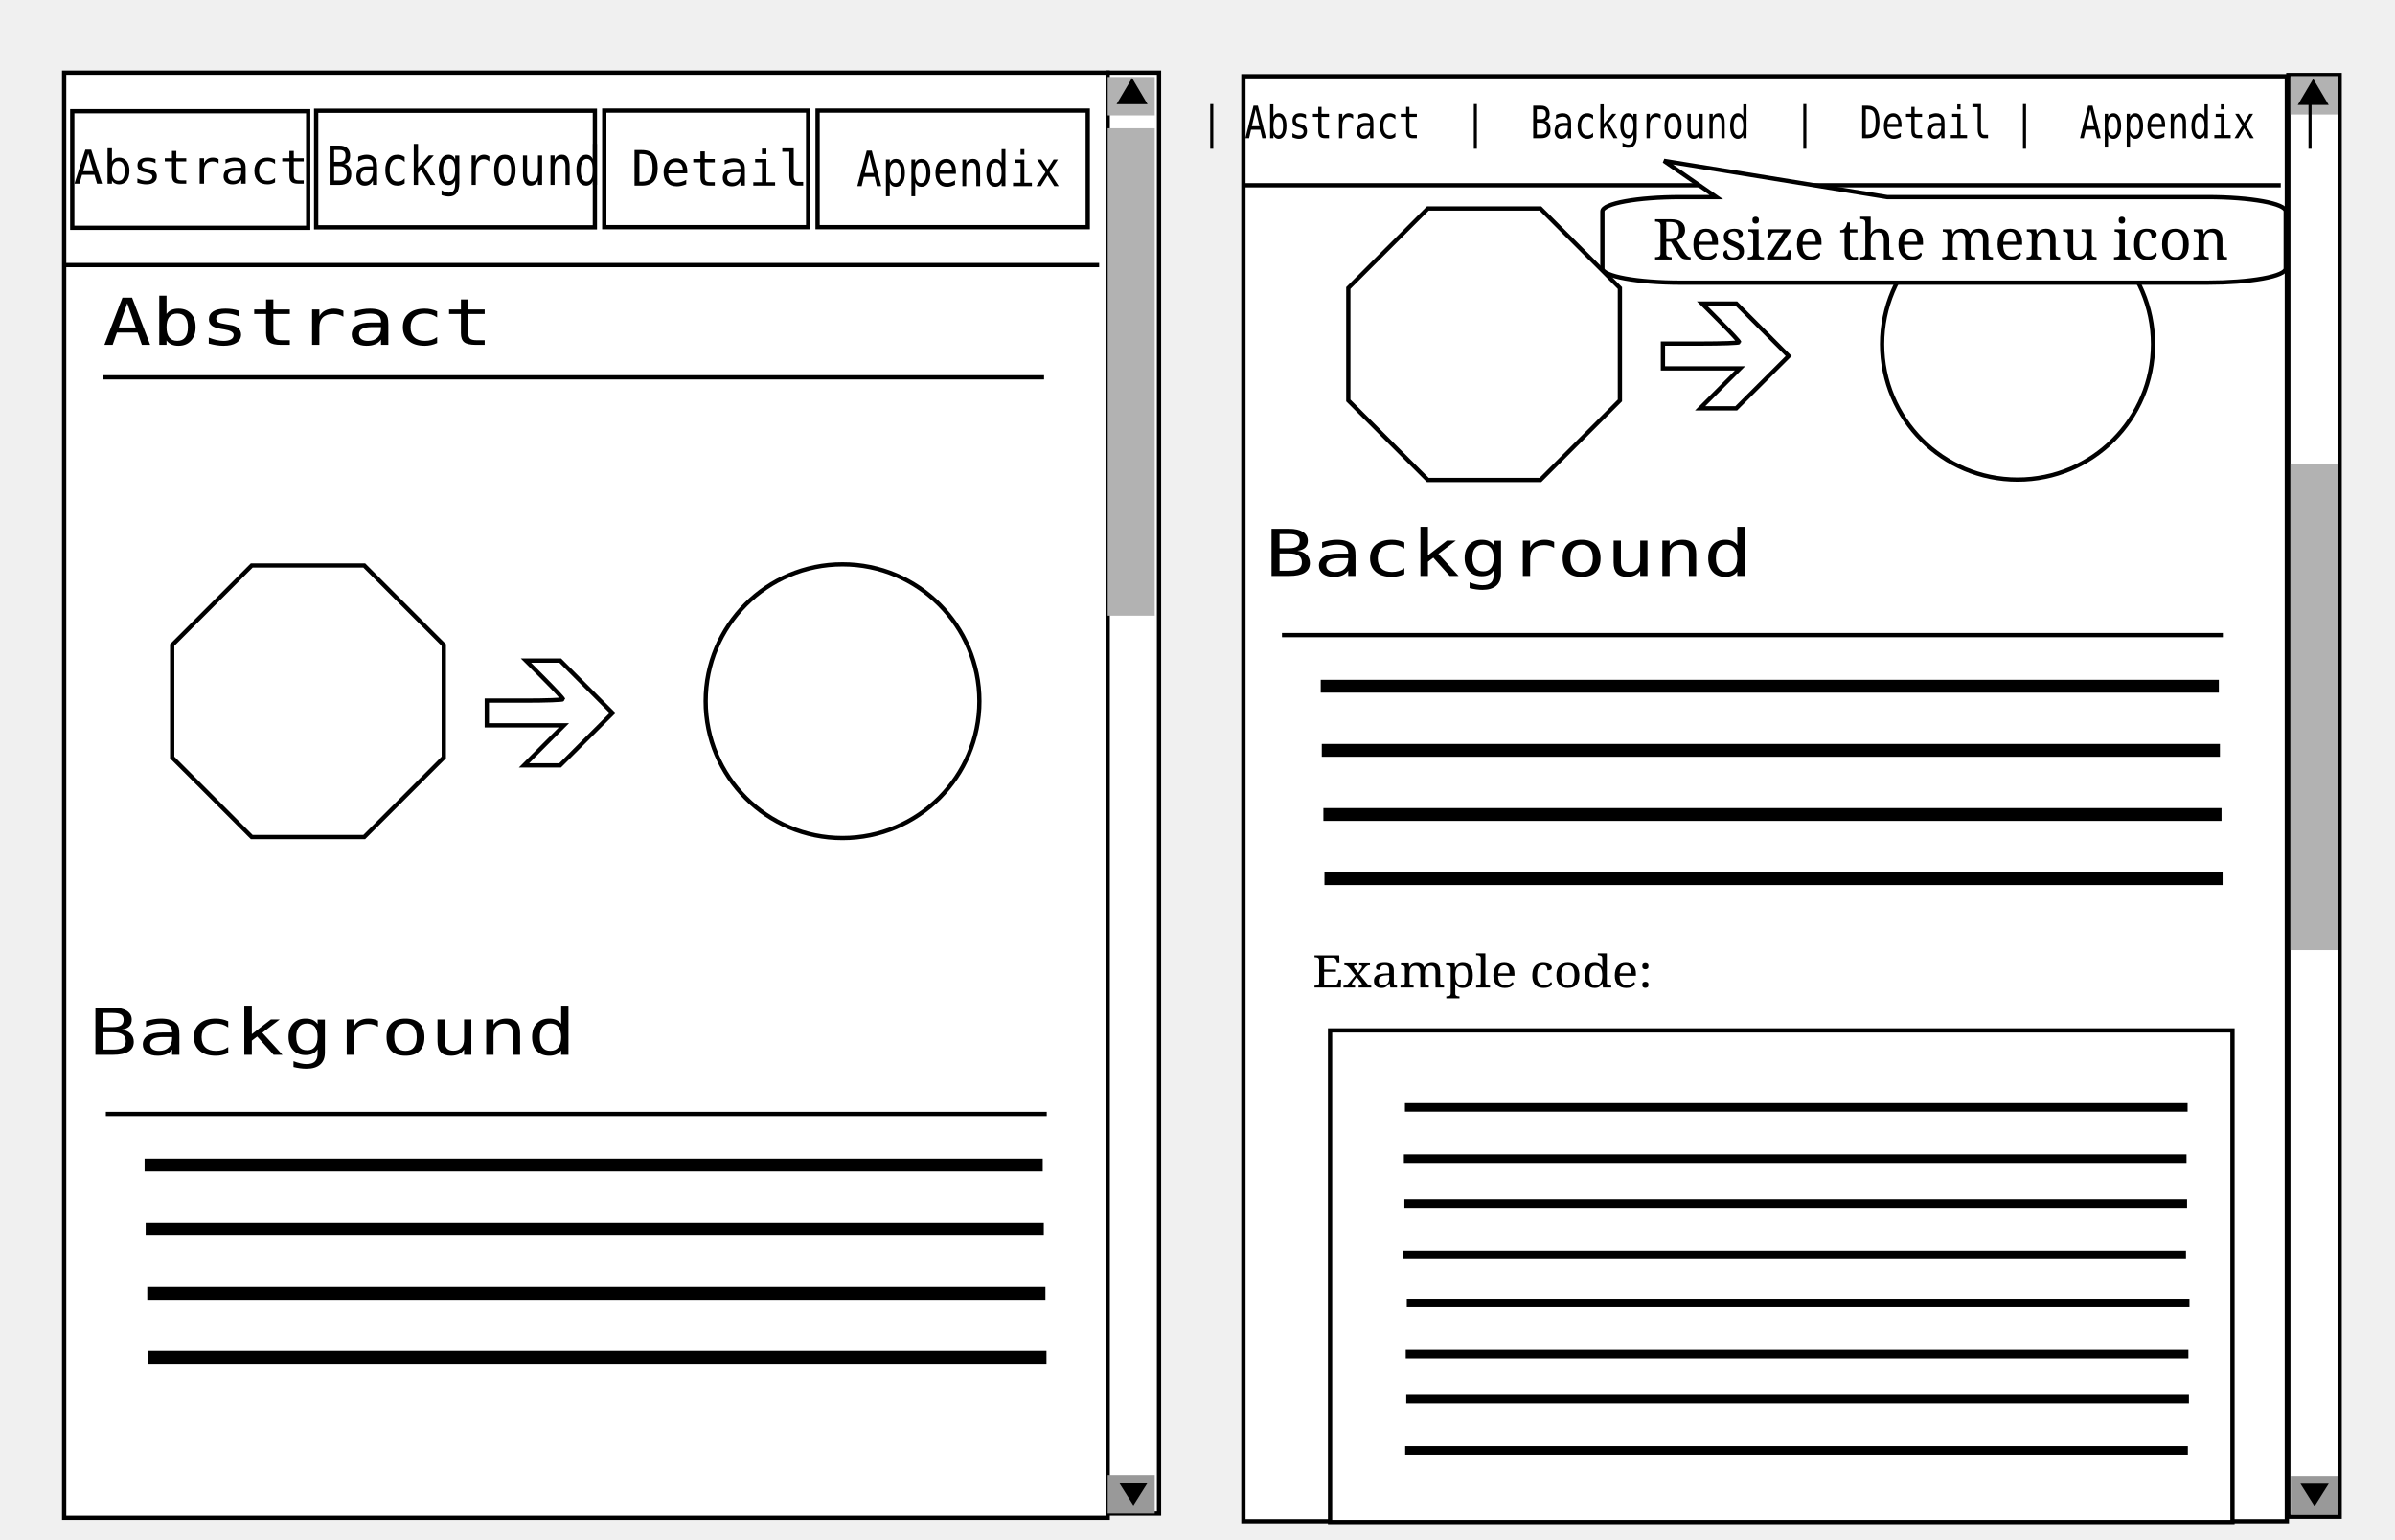
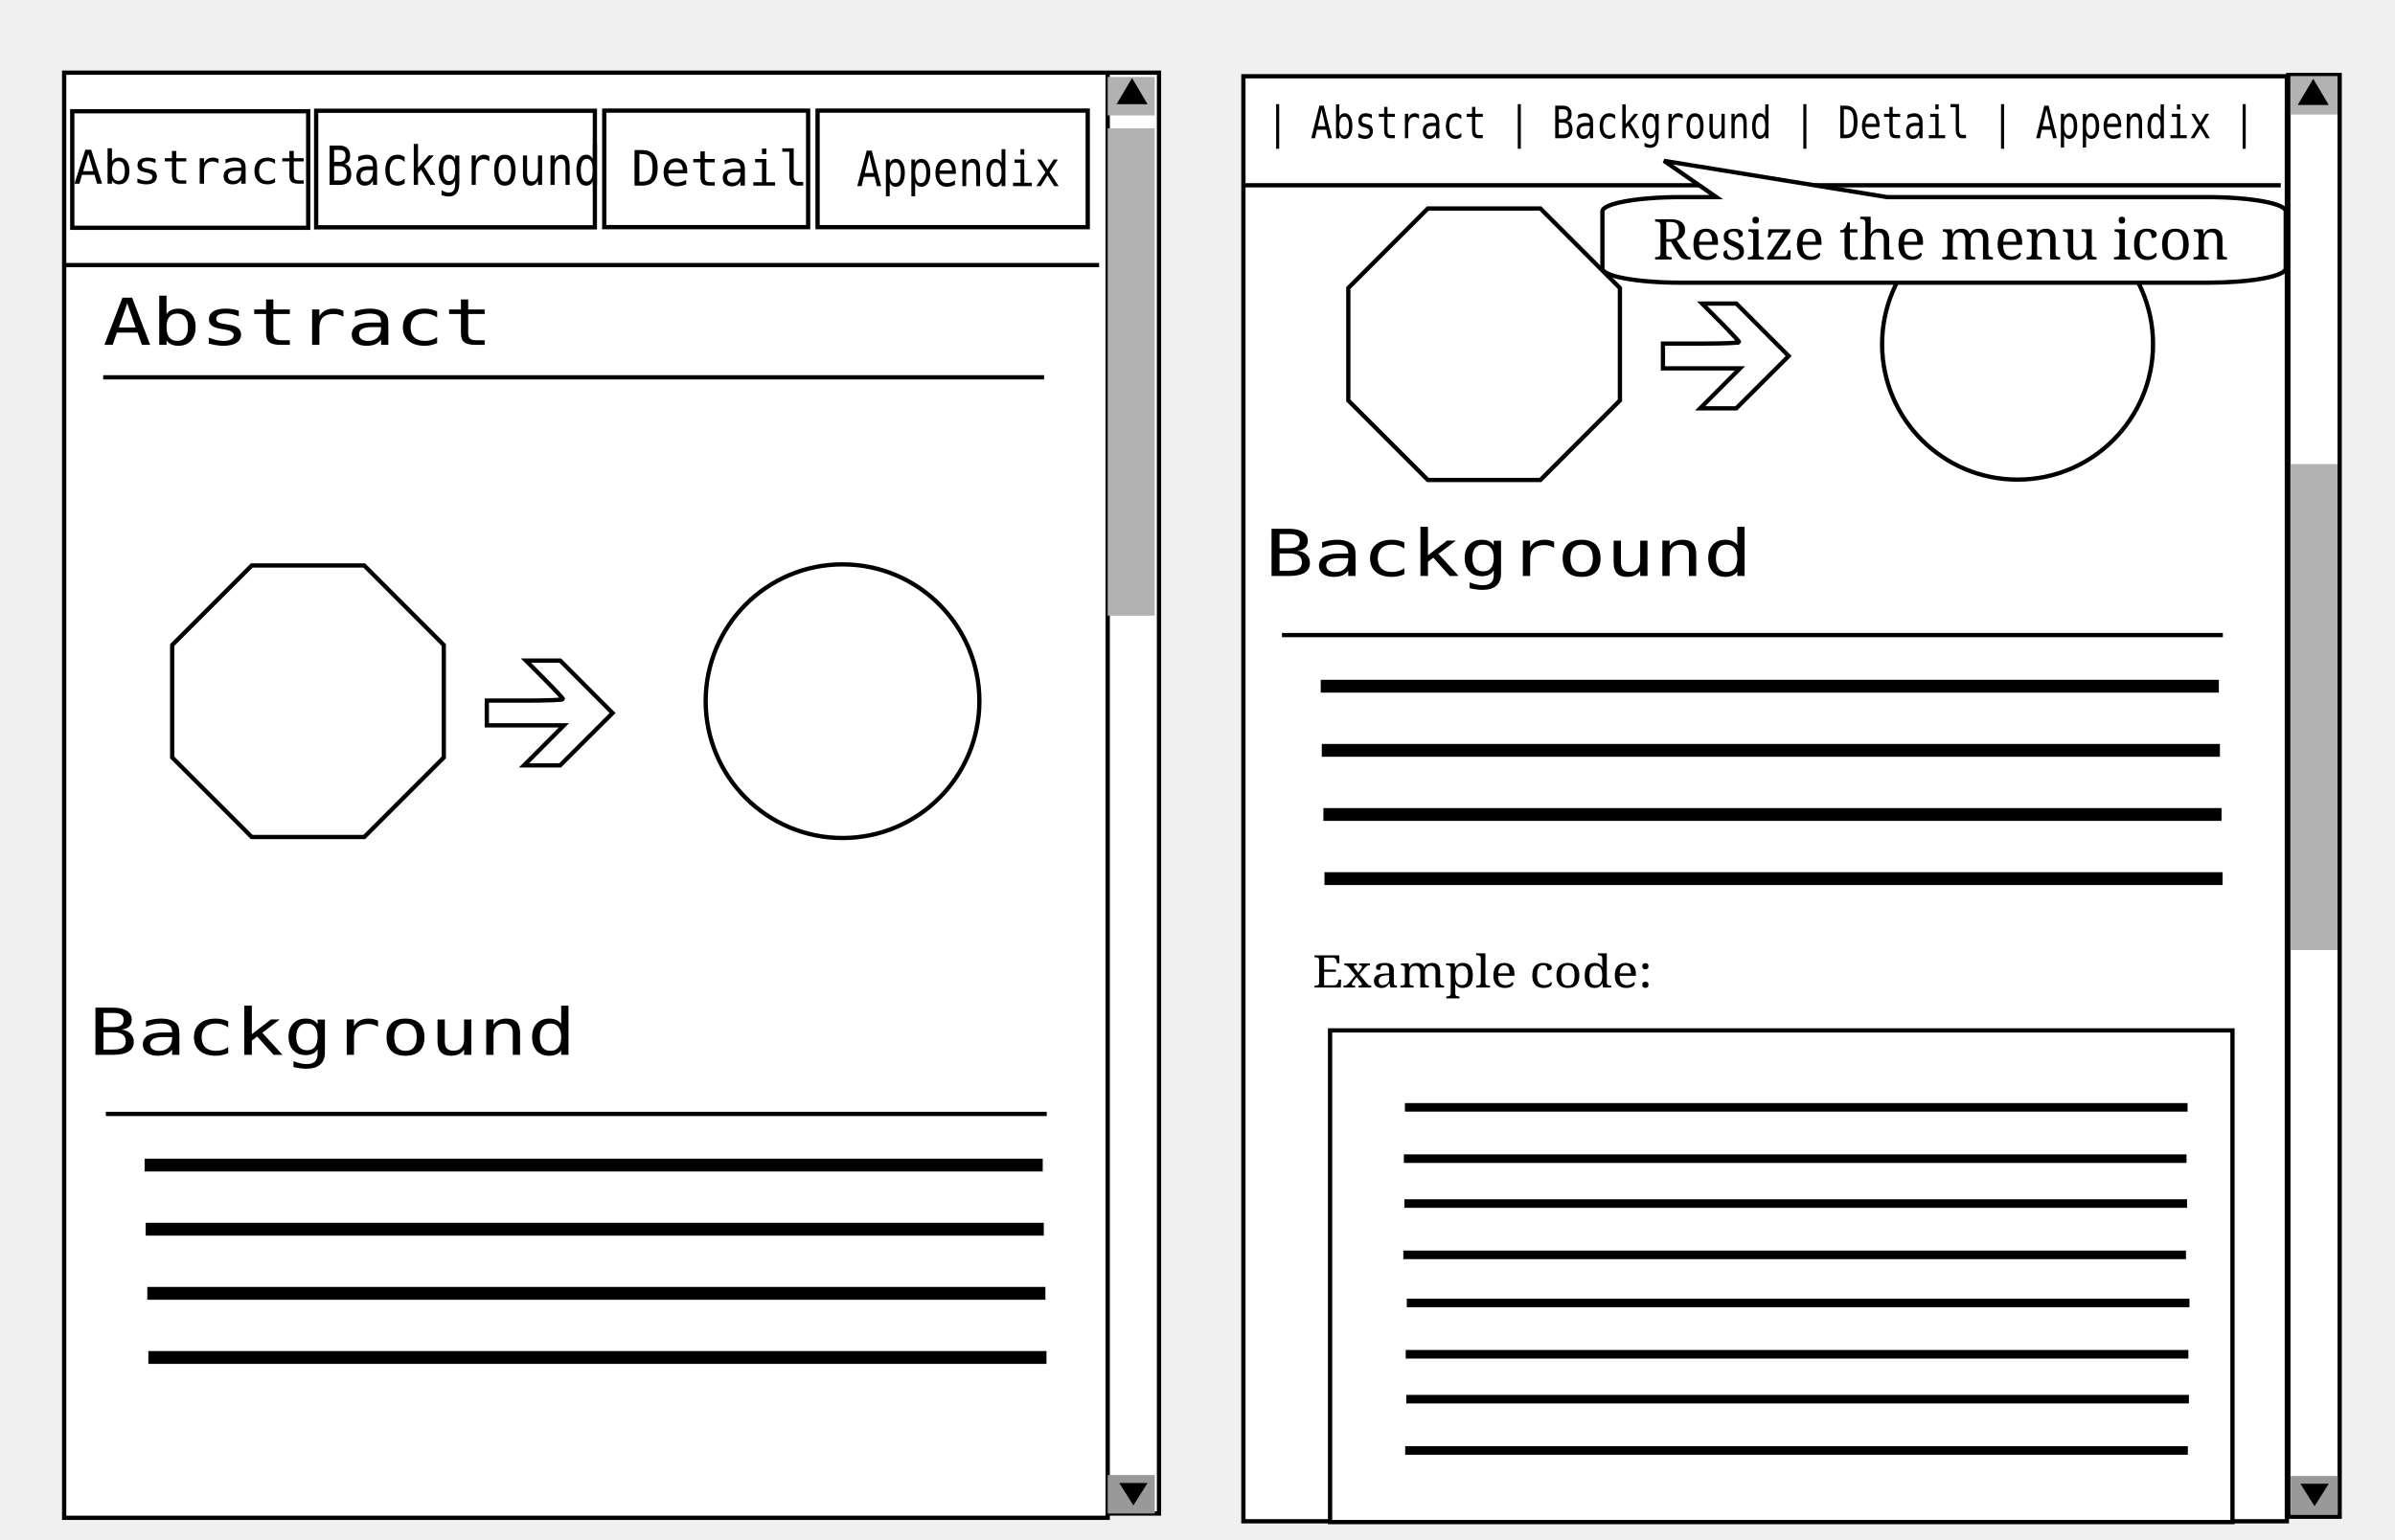
<svg xmlns="http://www.w3.org/2000/svg" width="560" height="360">
-   <g display="inline">
-     <rect fill="#ffffff" stroke="#000000" stroke-dasharray="null" stroke-linejoin="null" stroke-linecap="null" x="15" y="17" width="244" height="338" id="content_1" />
-     <rect fill="#ffffff" stroke="#000000" stroke-dasharray="null" stroke-linejoin="null" stroke-linecap="null" x="259" y="17" width="12" height="337" id="scrollbar_1" />
-     <rect height="9" width="11" y="18" x="259" stroke-linecap="null" stroke-linejoin="null" stroke-dasharray="null" stroke-width="0" stroke="#000000" fill="#b2b2b2" id="scrollupbutton_1" />
-     <path fill="#000000" stroke="#000000" stroke-width="0" stroke-dasharray="null" stroke-linejoin="null" stroke-linecap="null" d="m261.071,24.372l3.624,-6.122l3.624,6.122l-7.248,0z" id="scrollup_1" />
-     <rect height="9" width="11" y="345" x="259" stroke-linecap="null" stroke-linejoin="null" stroke-dasharray="null" stroke-width="0" stroke="#000000" fill="#999999" id="scrolldownbutton_1" />
-     <path fill="#000000" stroke="#000000" stroke-width="0" stroke-dasharray="null" stroke-linejoin="null" stroke-linecap="null" d="m261.699,346.851l3.312,5.247l3.312,-5.247l-6.623,0z" id="scrolldown_1" />
-     <rect fill="#b2b2b2" stroke="#000000" stroke-width="0" stroke-dasharray="null" stroke-linejoin="null" stroke-linecap="null" x="259" y="30" width="11" height="114" id="scrollprogress_1" />
-     <line y2="62" x2="257" y1="62" x1="15" stroke-linecap="null" stroke-linejoin="null" stroke-dasharray="null" stroke="#000000" fill="none" id="content_navigator_line_1" />
-     <circle fill="#ffffff" stroke="#000000" stroke-dasharray="null" stroke-linejoin="null" stroke-linecap="null" cx="197" cy="164" r="32" id="contentAniamtion1" />
-     <path fill="none" stroke="#000000" stroke-width="null" stroke-dasharray="null" stroke-linejoin="null" stroke-linecap="null" d="m127.193,174.331l4.662,-4.677l-9.013,0l-9.013,0l0,-2.896l0,-2.896l8.909,0c4.901,0 8.91,-0.147 8.91,-0.326c0,-0.179 -1.951,-2.284 -4.335,-4.677l-4.336,-4.352l4.007,0l4.006,0l6.12,6.131l6.12,6.131l-6.131,6.119l-6.132,6.119l-4.218,0l-4.218,0l4.661,-4.678l0,0l-0,0z" id="contentAnimation2" />
-     <path fill="none" stroke="#000000" stroke-width="null" stroke-dasharray="null" stroke-linejoin="null" stroke-linecap="null" d="m40.264,150.863l18.6,-18.599l26.304,0l18.599,18.599l0,26.305l-18.599,18.599l-26.304,0l-18.6,-18.599l0,-26.305z" id="contentAnimation3" />
-     <text transform="matrix(0.788294, 0, 0, 0.630525, 76.1569, 9.83237)" xml:space="preserve" text-anchor="middle" font-family="Monospace" font-size="24" y="112.332" x="-8.286" stroke-linecap="null" stroke-linejoin="null" stroke-dasharray="null" stroke-width="0" stroke="#000000" fill="#000000" id="svg_28">Abstract</text>
-     <line fill="none" stroke="#000000" stroke-dasharray="null" stroke-linejoin="null" stroke-linecap="null" x1="24.125" y1="88.25" x2="244.125" y2="88.25" id="svg_29" />
-     <text transform="matrix(0.788294, 0, 0, 0.630525, 76.1569, 9.83237)" xml:space="preserve" text-anchor="middle" font-family="Monospace" font-size="24" y="375.687" x="1.987" stroke-linecap="null" stroke-linejoin="null" stroke-dasharray="null" stroke-width="0" stroke="#000000" fill="#000000" id="contentBackground">Background</text>
-     <line fill="none" stroke="#000000" stroke-dasharray="null" stroke-linejoin="null" stroke-linecap="null" x1="24.75" y1="260.538" x2="244.75" y2="260.538" id="contentFakeString1" />
-     <line fill="none" stroke="#000000" stroke-width="3" stroke-dasharray="null" stroke-linejoin="null" stroke-linecap="null" x1="33.812" y1="272.5" x2="243.812" y2="272.5" id="contentFakeString2" />
-     <line fill="none" stroke="#000000" stroke-width="3" stroke-dasharray="null" stroke-linejoin="null" stroke-linecap="null" x1="34.062" y1="287.5" x2="244.062" y2="287.5" id="contentFakeString3" />
-     <line fill="none" stroke="#000000" stroke-width="3" stroke-dasharray="null" stroke-linejoin="null" stroke-linecap="null" x1="34.438" y1="302.5" x2="244.438" y2="302.5" id="contentFakeString4" />
-     <line fill="none" stroke="#000000" stroke-width="3" stroke-dasharray="null" stroke-linejoin="null" stroke-linecap="null" x1="34.688" y1="317.5" x2="244.688" y2="317.5" id="contentFakeString5" />
-     <text xml:space="preserve" text-anchor="middle" font-family="Monospace" font-size="24" y="-40.297" x="-233.103" stroke-linecap="null" stroke-linejoin="null" stroke-dasharray="null" stroke-width="0" stroke="#000000" fill="#000000" id="menuAbstractString" transform="matrix(0.475203, 0, 0, 0.454473, 155.442, 61.2775)">Abstract</text>
-     <rect fill="none" stroke="#000000" stroke-dasharray="null" stroke-linejoin="null" stroke-linecap="null" x="16.898" y="26.019" width="55.167" height="27.259" id="menuAbstract" />
-     <text xml:space="preserve" text-anchor="middle" font-family="Monospace" font-size="24" y="-116.684" x="557.91" stroke-linecap="null" stroke-linejoin="null" stroke-dasharray="null" stroke-width="0" stroke="#000000" fill="#000000" transform="matrix(0.445549, 0, 0, 0.525656, -140.188, 104.584)" id="menuBackgroundString">Background</text>
-     <rect fill="none" stroke="#000000" stroke-dasharray="null" stroke-linejoin="null" stroke-linecap="null" x="73.926" y="25.907" width="65.167" height="27.259" id="menuBackground" />
-     <text id="menuDetailString" xml:space="preserve" text-anchor="middle" font-family="Monospace" font-size="24" y="-120.118" x="591.923" stroke-linecap="null" stroke-linejoin="null" stroke-dasharray="null" stroke-width="0" stroke="#000000" fill="#000000" transform="matrix(0.476443, 0, 0, 0.475228, -113.763, 100.498)">Detail</text>
-     <rect id="menuDetail" fill="none" stroke="#000000" stroke-dasharray="null" stroke-linejoin="null" stroke-linecap="null" x="141.292" y="25.87" width="47.667" height="27.259" />
-     <text id="menuAppendixString" xml:space="preserve" text-anchor="middle" font-family="Monospace" font-size="24" y="-163.53" x="674.713" stroke-linecap="null" stroke-linejoin="null" stroke-dasharray="null" stroke-width="0" stroke="#000000" fill="#000000" transform="matrix(0.412112, 0, 0, 0.474379, -53.9646, 121.107)">Appendix</text>
-     <rect id="menuAppendix" fill="none" stroke="#000000" stroke-dasharray="null" stroke-linejoin="null" stroke-linecap="null" x="191.167" y="25.87" width="63.167" height="27.259" />
-   </g>
-   <g display="inline">
-     <rect fill="#ffffff" stroke="#000000" stroke-dasharray="null" stroke-linejoin="null" stroke-linecap="null" x="290.733" y="17.833" width="243.979" height="337.979" id="content_1" />
-     <rect fill="#ffffff" stroke="#000000" stroke-dasharray="null" stroke-linejoin="null" stroke-linecap="null" x="535.059" y="17.543" width="12" height="337.203" id="scrollbar_1" />
-     <rect id="scrollupbutton_1" height="9" width="11" y="17.793" x="535.559" stroke-linecap="null" stroke-linejoin="null" stroke-dasharray="null" stroke-width="0" stroke="#000000" fill="#b2b2b2" />
-     <path fill="#000000" stroke="#000000" stroke-width="0" stroke-dasharray="null" stroke-linejoin="null" stroke-linecap="null" d="m537.256,24.558l3.624,-6.122l3.624,6.122l-7.248,0z" id="scrollup_1" />
-     <rect id="scrolldownbutton_1" height="9" width="11" y="345.217" x="535.621" stroke-linecap="null" stroke-linejoin="null" stroke-dasharray="null" stroke-width="0" stroke="#000000" fill="#999999" />
-     <path fill="#000000" stroke="#000000" stroke-width="0" stroke-dasharray="null" stroke-linejoin="null" stroke-linecap="null" d="m537.884,347.037l3.312,5.247l3.312,-5.247l-6.623,0z" id="scrolldown_1" />
-     <rect fill="#b2b2b2" stroke="#000000" stroke-width="0" stroke-dasharray="null" stroke-linejoin="null" stroke-linecap="null" x="535.559" y="108.543" width="11" height="113.671" id="scrollprogress_1" />
-     <line id="content_navigator_line_1" y2="43.333" x2="533.287" y1="43.333" x1="290.609" stroke-linecap="null" stroke-linejoin="null" stroke-dasharray="null" stroke="#000000" fill="none" />
-     <text transform="matrix(0.355455, 0, 0, 0.43521, -14.8316, 114.733)" xml:space="preserve" text-anchor="middle" font-family="Monospace" font-size="24" id="menuString" y="-189.336" x="1200.054" stroke-linecap="null" stroke-linejoin="null" stroke-dasharray="null" stroke-width="0" stroke="#000000" fill="#000000">| Abstract  |  Background  |  Detail |  Appendix  |</text>
-     <circle fill="#ffffff" stroke="#000000" stroke-dasharray="null" stroke-linejoin="null" stroke-linecap="null" cx="471.75" cy="80.5" r="31.677" id="contentFigure1" />
-     <path fill="none" stroke="#000000" stroke-width="null" stroke-dasharray="null" stroke-linejoin="null" stroke-linecap="null" d="m402.193,90.831l4.662,-4.677l-9.013,0l-9.013,0l0,-2.896l0,-2.896l8.909,0c4.901,0 8.91,-0.147 8.91,-0.326c0,-0.179 -1.951,-2.284 -4.335,-4.677l-4.336,-4.352l4.007,0l4.006,0l6.12,6.131l6.12,6.131l-6.131,6.119l-6.132,6.119l-4.218,0l-4.218,0l4.661,-4.678l0,0l0,0z" id="contentFigure2" />
-     <path fill="none" stroke="#000000" stroke-width="null" stroke-dasharray="null" stroke-linejoin="null" stroke-linecap="null" d="m315.264,67.363l18.6,-18.599l26.304,0l18.599,18.599l0,26.305l-18.599,18.599l-26.304,0l-18.6,-18.599l0,-26.305z" id="contentFigure3" />
-     <text transform="matrix(0.788294, 0, 0, 0.630525, 76.1569, 9.83237)" xml:space="preserve" text-anchor="middle" font-family="Monospace" font-size="24" y="198.057" x="350.842" stroke-linecap="null" stroke-linejoin="null" stroke-dasharray="null" stroke-width="0" stroke="#000000" fill="#000000" id="contentBackground">Background</text>
-     <line fill="none" stroke="#000000" stroke-dasharray="null" stroke-linejoin="null" stroke-linecap="null" x1="299.75" y1="148.538" x2="519.75" y2="148.538" id="contentBackgroundHR" />
-     <path fill="#ffffff" stroke="#000000" stroke-width="null" stroke-dasharray="null" stroke-linejoin="null" stroke-linecap="null" d="m374.678,62.781l0,0c0,1.843 8.194,3.336 18.31,3.336l8.321,0l0,0l39.942,0l74.884,0c4.865,0 9.513,-0.351 12.95,-0.977c3.429,-0.626 5.363,-1.474 5.363,-2.359l0,-8.34l0,0l0,-5.004l0,0c0,-1.842 -8.194,-3.336 -18.313,-3.336l-74.884,0l-52.179,-8.483l12.237,8.483l-8.321,0c-10.116,0 -18.31,1.494 -18.31,3.336l0,0l0,5.004l0,0l0,8.34l0,0z" id="descriptionFigure" />
-     <text fill="#000000" stroke="#000000" stroke-width="0" stroke-dasharray="null" stroke-linejoin="null" stroke-linecap="null" x="707.482" y="32.667" id="description" font-size="24" font-family="serif" text-anchor="middle" xml:space="preserve" transform="matrix(0.555069, 0, 0, 0.5493, 61.0906, 42.7482)">Resize the menu icon</text>
-     <line fill="none" stroke="#000000" stroke-width="3" stroke-dasharray="null" stroke-linejoin="null" stroke-linecap="null" x1="308.812" y1="160.5" x2="518.812" y2="160.5" id="fakeString1" />
-     <line fill="none" stroke="#000000" stroke-width="3" stroke-dasharray="null" stroke-linejoin="null" stroke-linecap="null" x1="309.062" y1="175.5" x2="519.062" y2="175.5" id="fakeString2" />
-     <line fill="none" stroke="#000000" stroke-width="3" stroke-dasharray="null" stroke-linejoin="null" stroke-linecap="null" x1="309.438" y1="190.5" x2="519.438" y2="190.5" id="fakeString3" />
-     <line fill="none" stroke="#000000" stroke-width="3" stroke-dasharray="null" stroke-linejoin="null" stroke-linecap="null" x1="309.688" y1="205.5" x2="519.688" y2="205.5" id="fakeString4" />
-     <rect fill="#ffffff" stroke="#000000" stroke-width="null" stroke-dasharray="null" stroke-linejoin="null" stroke-linecap="null" x="311" y="241" width="211" height="115" id="exampleCodeFigure" />
-     <text fill="#000000" stroke="#000000" stroke-width="0" stroke-dasharray="null" stroke-linejoin="null" stroke-linecap="null" x="534.966" y="343.097" font-size="24" font-family="serif" text-anchor="middle" xml:space="preserve" transform="matrix(0.477434, 0, 0, 0.439052, 91.2298, 80.3377)" id="exampleCode">Example code:</text>
-     <line fill="none" stroke="#000000" stroke-width="2" stroke-dasharray="null" stroke-linejoin="null" stroke-linecap="null" x1="328.5" y1="259" x2="511.5" y2="259" id="fakeString5" />
-     <line fill="none" stroke="#000000" stroke-width="2" stroke-dasharray="null" stroke-linejoin="null" stroke-linecap="null" x1="328.25" y1="271" x2="511.25" y2="271" id="fakeString6" />
-     <line fill="none" stroke="#000000" stroke-width="2" stroke-dasharray="null" stroke-linejoin="null" stroke-linecap="null" x1="328.375" y1="281.5" x2="511.375" y2="281.5" id="fakeString7" />
-     <line fill="none" stroke="#000000" stroke-width="2" stroke-dasharray="null" stroke-linejoin="null" stroke-linecap="null" x1="328.125" y1="293.5" x2="511.125" y2="293.5" id="fakeString8" />
-     <line fill="none" stroke="#000000" stroke-width="2" stroke-dasharray="null" stroke-linejoin="null" stroke-linecap="null" x1="328.938" y1="304.75" x2="511.938" y2="304.75" id="fakeString9" />
-     <line fill="none" stroke="#000000" stroke-width="2" stroke-dasharray="null" stroke-linejoin="null" stroke-linecap="null" x1="328.688" y1="316.75" x2="511.688" y2="316.75" id="fakeString10" />
-     <line fill="none" stroke="#000000" stroke-width="2" stroke-dasharray="null" stroke-linejoin="null" stroke-linecap="null" x1="328.812" y1="327.25" x2="511.812" y2="327.25" id="fakeString11" />
-     <line fill="none" stroke="#000000" stroke-width="2" stroke-dasharray="null" stroke-linejoin="null" stroke-linecap="null" x1="328.562" y1="339.25" x2="511.562" y2="339.25" id="fakeString12" />
+   <path fill="#fff" stroke="#000" stroke-dasharray="null" stroke-linejoin="null" stroke-linecap="null" d="M15 17h244v338H15zM259 17h12v337h-12z" />
+   <path fill="#b2b2b2" d="M259 18h11v9h-11z" />
+   <path d="M261.07 24.372l3.625-6.122 3.624 6.122h-7.25z" />
+   <path fill="#999" d="M259 345h11v9h-11z" />
+   <path d="M261.7 346.85l3.31 5.248 3.313-5.247H261.7z" />
+   <path fill="#b2b2b2" d="M259 30h11v114h-11z" />
+   <path stroke-linecap="null" stroke-linejoin="null" stroke-dasharray="null" stroke="#000" fill="none" d="M15 62h242" />
+   <circle fill="#fff" stroke="#000" stroke-dasharray="null" stroke-linejoin="null" stroke-linecap="null" cx="197" cy="164" r="32" />
+   <path fill="none" stroke="#000" stroke-width="null" stroke-dasharray="null" stroke-linejoin="null" stroke-linecap="null" d="M127.193 174.33l4.662-4.677H113.83v-5.791h8.908c4.9 0 8.91-.147 8.91-.326 0-.18-1.95-2.284-4.335-4.677l-4.336-4.353h8.014l6.12 6.13 6.12 6.133-6.13 6.12-6.132 6.118h-8.436l4.66-4.677zM40.264 150.863l18.6-18.6h26.304l18.6 18.6v26.304l-18.6 18.6H58.864l-18.6-18.6v-26.304z" />
+   <text transform="matrix(.7883 0 0 .63053 76.157 9.832)" text-anchor="middle" font-family="Monospace" font-size="24" y="112.332" x="-8.286" stroke-linecap="null" stroke-linejoin="null" stroke-dasharray="null" stroke-width="0" stroke="#000">
+     Abstract
+   </text>
+   <path fill="none" stroke="#000" stroke-dasharray="null" stroke-linejoin="null" stroke-linecap="null" d="M24.125 88.25h220" />
+   <text transform="matrix(.7883 0 0 .63053 76.157 9.832)" text-anchor="middle" font-family="Monospace" font-size="24" y="375.687" x="1.987" stroke-linecap="null" stroke-linejoin="null" stroke-dasharray="null" stroke-width="0" stroke="#000">
+     Background
+   </text>
+   <path fill="none" stroke="#000" stroke-dasharray="null" stroke-linejoin="null" stroke-linecap="null" d="M24.75 260.538h220" />
+   <path fill="none" stroke="#000" stroke-width="3" stroke-dasharray="null" stroke-linejoin="null" stroke-linecap="null" d="M33.813 272.5h210M34.063 287.5h210M34.438 302.5h210M34.688 317.5h210" />
+   <text text-anchor="middle" font-family="Monospace" font-size="24" y="-40.297" x="-233.103" stroke-linecap="null" stroke-linejoin="null" stroke-dasharray="null" stroke-width="0" stroke="#000" transform="matrix(.4752 0 0 .45447 155.442 61.278)">
+     Abstract
+   </text>
+   <path fill="none" stroke="#000" stroke-dasharray="null" stroke-linejoin="null" stroke-linecap="null" d="M16.898 26.02h55.167v27.258H16.898z" />
+   <text text-anchor="middle" font-family="Monospace" font-size="24" y="-116.684" x="557.91" stroke-linecap="null" stroke-linejoin="null" stroke-dasharray="null" stroke-width="0" stroke="#000" transform="matrix(.44555 0 0 .52566 -140.188 104.584)">
+     Background
+   </text>
+   <path fill="none" stroke="#000" stroke-dasharray="null" stroke-linejoin="null" stroke-linecap="null" d="M73.926 25.907h65.167v27.26H73.926z" />
+   <text text-anchor="middle" font-family="Monospace" font-size="24" y="-120.118" x="591.923" stroke-linecap="null" stroke-linejoin="null" stroke-dasharray="null" stroke-width="0" stroke="#000" transform="matrix(.47644 0 0 .47523 -113.763 100.498)">
+     Detail
+   </text>
+   <path fill="none" stroke="#000" stroke-dasharray="null" stroke-linejoin="null" stroke-linecap="null" d="M141.292 25.87h47.667v27.26H141.29z" />
+   <text text-anchor="middle" font-family="Monospace" font-size="24" y="-163.53" x="674.713" stroke-linecap="null" stroke-linejoin="null" stroke-dasharray="null" stroke-width="0" stroke="#000" transform="matrix(.4121 0 0 .47438 -53.965 121.107)">
+     Appendix
+   </text>
+   <path fill="none" stroke="#000" stroke-dasharray="null" stroke-linejoin="null" stroke-linecap="null" d="M191.167 25.87h63.167v27.26h-63.167z" />
+   <g>
+     <path fill="#fff" stroke="#000" stroke-dasharray="null" stroke-linejoin="null" stroke-linecap="null" d="M290.733 17.833h243.98v337.98h-243.98zM535.06 17.543h12v337.203h-12z" />
+     <path fill="#b2b2b2" d="M535.56 17.793h11v9h-11z" />
+     <path d="M537.256 24.558l3.624-6.123 3.624 6.123h-7.248z" />
+     <path fill="#999" d="M535.62 345.217h11v9h-11z" />
+     <path d="M537.884 347.037l3.312 5.247 3.312-5.247h-6.624z" />
+     <path fill="#b2b2b2" d="M535.56 108.543h11v113.67h-11z" />
+     <path stroke-linecap="null" stroke-linejoin="null" stroke-dasharray="null" stroke="#000" fill="none" d="M290.61 43.333h242.677" />
+     <text transform="matrix(.35546 0 0 .4352 -14.832 114.733)" text-anchor="middle" font-family="Monospace" font-size="24" y="-189.336" x="1200.054" stroke-linecap="null" stroke-linejoin="null" stroke-dasharray="null" stroke-width="0" stroke="#000">
+       | Abstract | Background | Detail | Appendix |
+     </text>
+     <circle fill="#fff" stroke="#000" stroke-dasharray="null" stroke-linejoin="null" stroke-linecap="null" cx="471.75" cy="80.5" r="31.677" />
+     <path fill="none" stroke="#000" stroke-width="null" stroke-dasharray="null" stroke-linejoin="null" stroke-linecap="null" d="M402.193 90.83l4.662-4.677H388.83v-5.791h8.908c4.9 0 8.91-.147 8.91-.326 0-.18-1.95-2.284-4.335-4.677l-4.336-4.353h8.014l6.12 6.13 6.12 6.133-6.13 6.12-6.132 6.118h-8.436l4.66-4.677zM315.264 67.363l18.6-18.6h26.304l18.6 18.6v26.304l-18.6 18.6h-26.304l-18.6-18.6V67.363z" />
+     <text transform="matrix(.7883 0 0 .63053 76.157 9.832)" text-anchor="middle" font-family="Monospace" font-size="24" y="198.057" x="350.842" stroke-linecap="null" stroke-linejoin="null" stroke-dasharray="null" stroke-width="0" stroke="#000">
+       Background
+     </text>
+     <path fill="none" stroke="#000" stroke-dasharray="null" stroke-linejoin="null" stroke-linecap="null" d="M299.75 148.538h220" />
+     <path fill="#fff" stroke="#000" stroke-width="null" stroke-dasharray="null" stroke-linejoin="null" stroke-linecap="null" d="M374.678 62.78c0 1.843 8.194 3.337 18.31 3.337h123.148c4.865 0 9.513-.35 12.95-.977 3.43-.626 5.362-1.474 5.362-2.36V49.437c0-1.842-8.194-3.336-18.312-3.336H441.25l-52.178-8.483L401.31 46.1h-8.322c-10.116 0-18.31 1.494-18.31 3.336V62.78z" />
+     <text stroke="#000" stroke-width="0" stroke-dasharray="null" stroke-linejoin="null" stroke-linecap="null" x="707.482" y="32.667" font-size="24" font-family="serif" text-anchor="middle" transform="matrix(.55507 0 0 .5493 61.09 42.748)">
+       Resize the menu icon
+     </text>
+     <path fill="none" stroke="#000" stroke-width="3" stroke-dasharray="null" stroke-linejoin="null" stroke-linecap="null" d="M308.813 160.5h210M309.063 175.5h210M309.438 190.5h210M309.688 205.5h210" />
+     <path fill="#fff" stroke="#000" stroke-width="null" stroke-dasharray="null" stroke-linejoin="null" stroke-linecap="null" d="M311 241h211v115H311z" />
+     <text stroke="#000" stroke-width="0" stroke-dasharray="null" stroke-linejoin="null" stroke-linecap="null" x="534.966" y="343.097" font-size="24" font-family="serif" text-anchor="middle" transform="matrix(.47743 0 0 .43905 91.23 80.338)">
+       Example code:
+     </text>
+     <path fill="none" stroke="#000" stroke-width="2" stroke-dasharray="null" stroke-linejoin="null" stroke-linecap="null" d="M328.5 259h183M328.25 271h183M328.375 281.5h183M328.125 293.5h183M328.938 304.75h183M328.688 316.75h183M328.813 327.25h183M328.563 339.25h183" />
  </g>
</svg>
